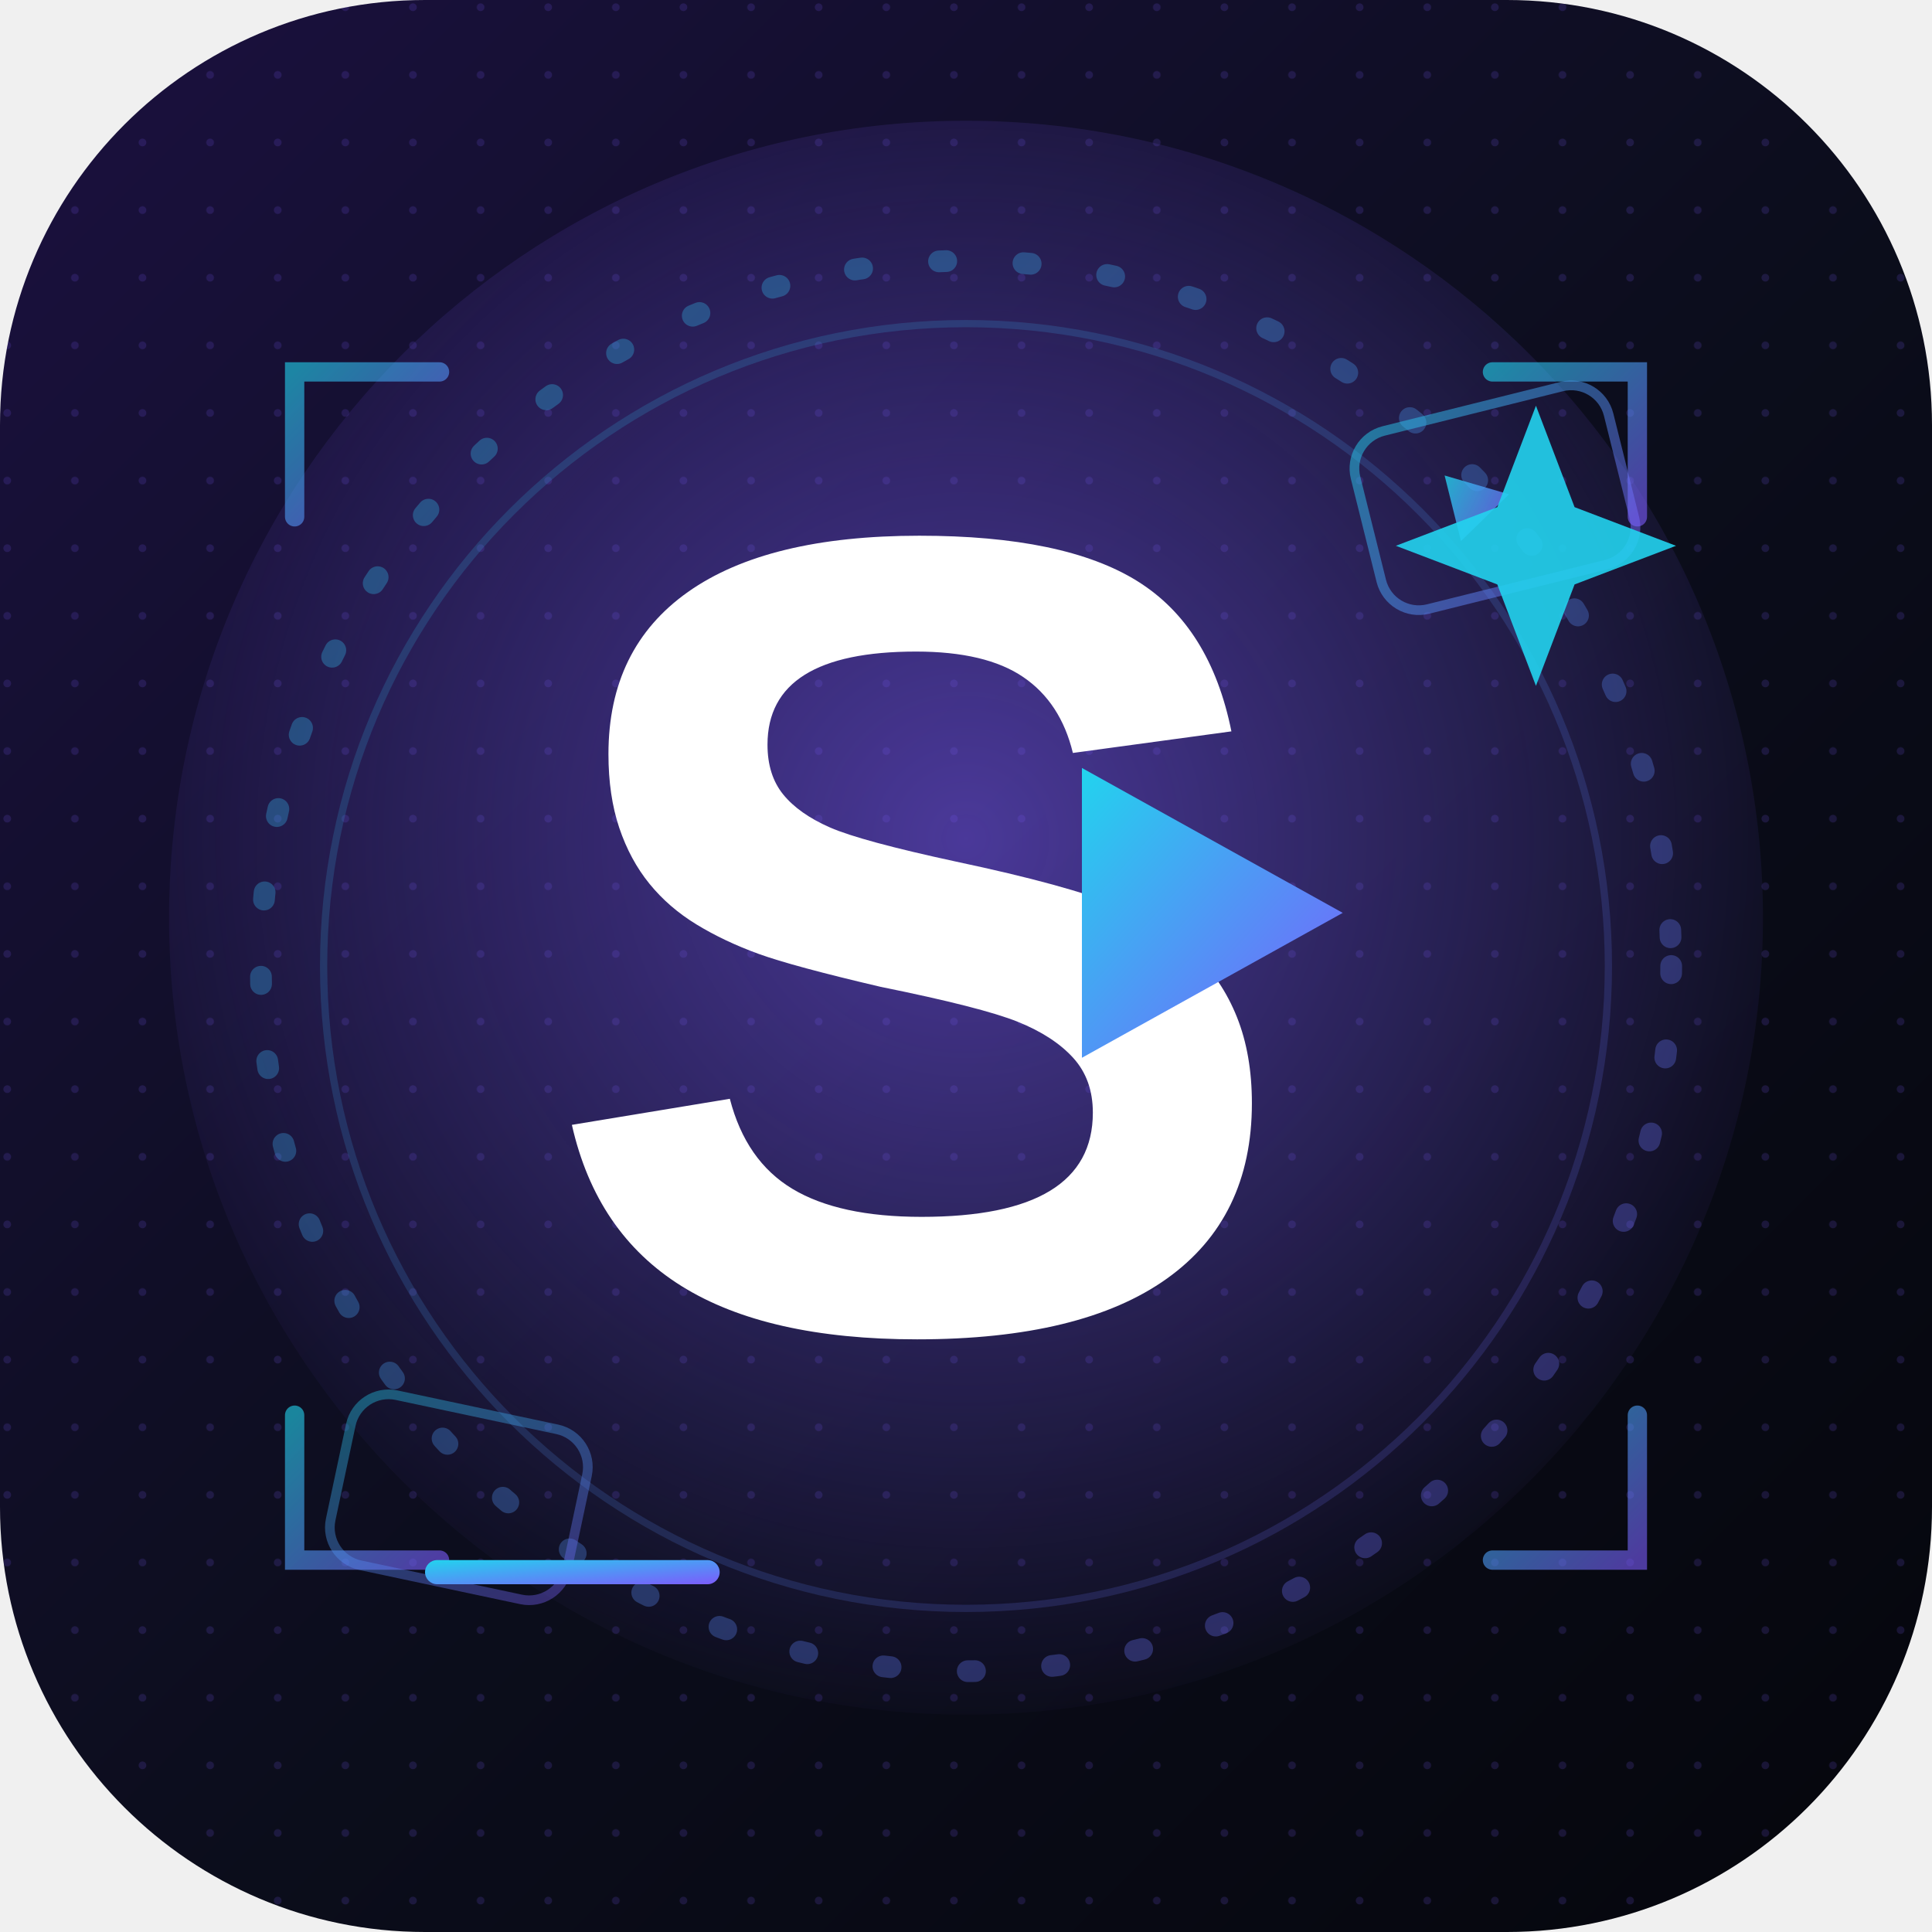
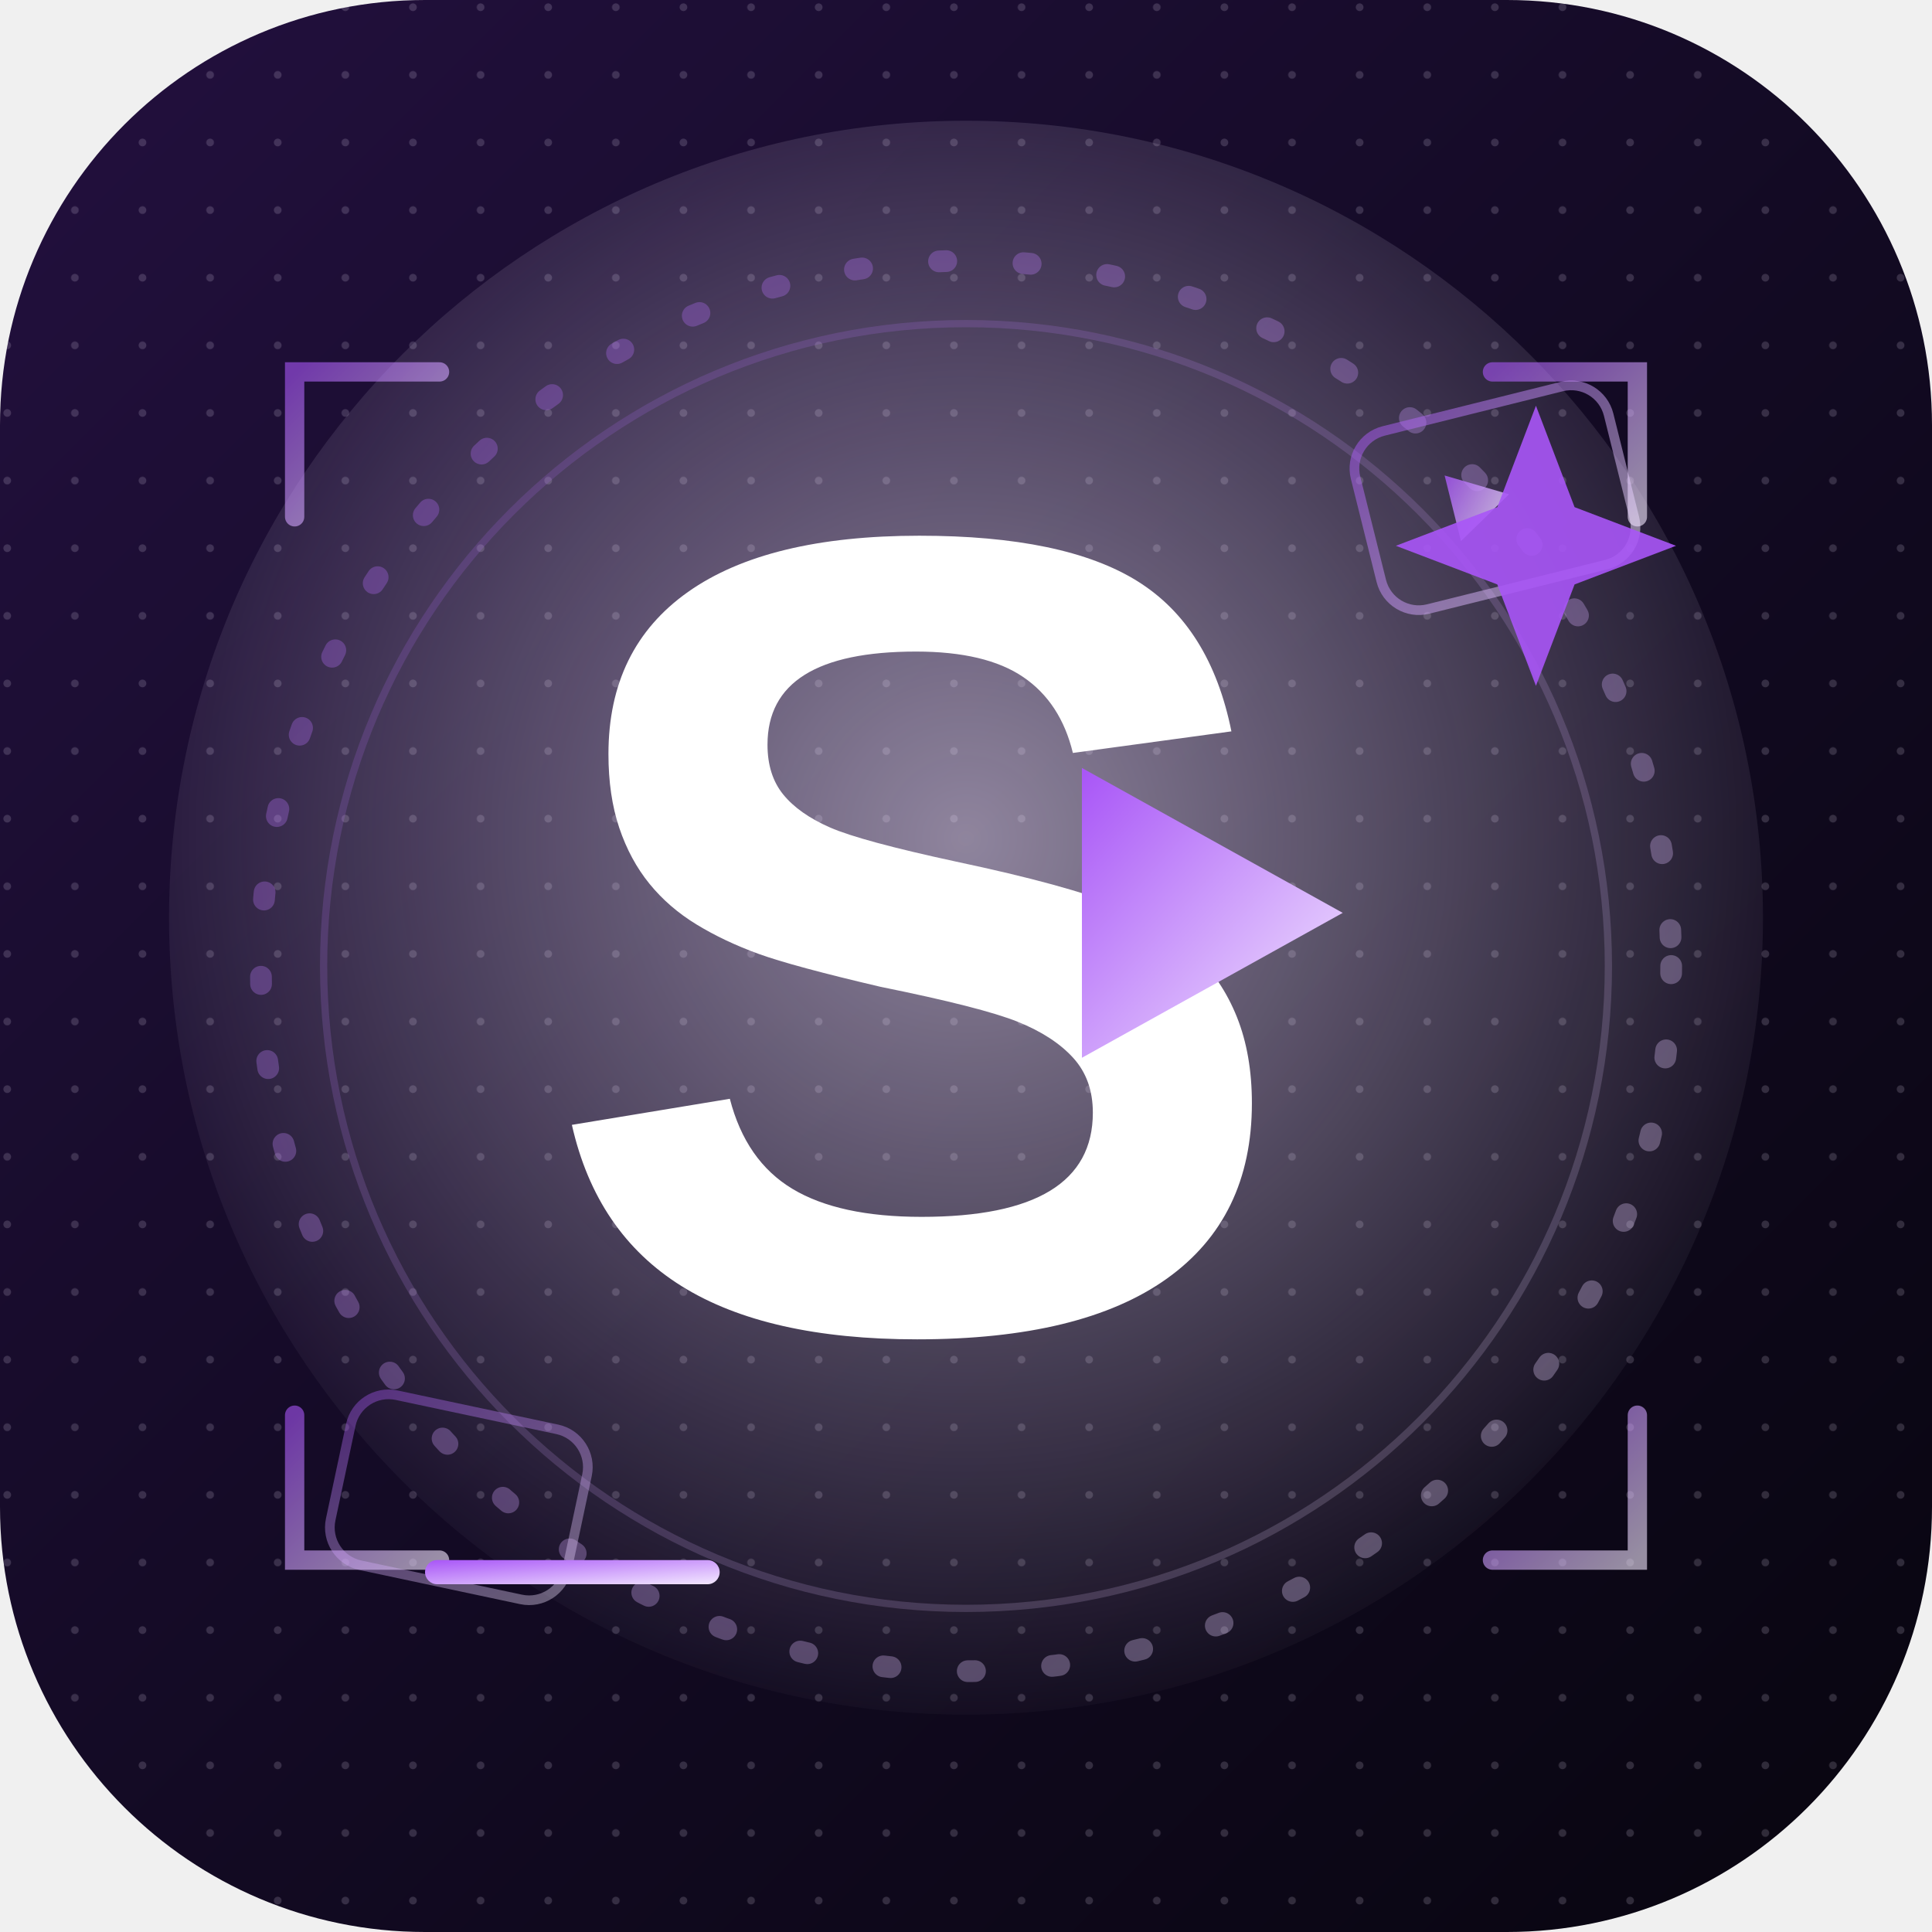
<svg xmlns="http://www.w3.org/2000/svg" width="800" height="800" viewBox="0 0 800 800">
  <defs>
    <linearGradient id="bg" x1="0" y1="0" x2="1" y2="1">
-       <stop offset="0%" stop-color="#1B1140" />
-       <stop offset="55%" stop-color="#0B0D1B" />
-       <stop offset="100%" stop-color="#05060C" />
+       <stop offset="0%" stop-color="#23103F" />
+       <stop offset="55%" stop-color="#120A22" />
+       <stop offset="100%" stop-color="#08050F" />
    </linearGradient>
    <linearGradient id="accent" x1="0" y1="0" x2="1" y2="1">
-       <stop offset="0%" stop-color="#22D3EE" />
-       <stop offset="100%" stop-color="#7C5CFC" />
+       <stop offset="0%" stop-color="#A855F7" />
+       <stop offset="100%" stop-color="#F3E8FF" />
    </linearGradient>
    <radialGradient id="glow" cx="50%" cy="45%" r="58%">
-       <stop offset="0%" stop-color="#7C5CFC" stop-opacity="0.55" />
-       <stop offset="100%" stop-color="#7C5CFC" stop-opacity="0" />
+       <stop offset="0%" stop-color="#F3E8FF" stop-opacity="0.55" />
+       <stop offset="100%" stop-color="#F3E8FF" stop-opacity="0" />
    </radialGradient>
    <pattern id="dots" width="28" height="28" patternUnits="userSpaceOnUse">
-       <circle cx="3" cy="3" r="1.6" fill="#7C5CFC" opacity="0.3" />
+       <circle cx="3" cy="3" r="1.6" fill="#F3E8FF" opacity="0.3" />
    </pattern>
  </defs>
  <rect width="800" height="800" rx="176" fill="url(#bg)" />
  <rect width="800" height="800" rx="176" fill="url(#dots)" opacity="0.55" />
  <circle cx="400" cy="380" r="330" fill="url(#glow)" />
  <g stroke="url(#accent)" stroke-width="8" stroke-linecap="round" opacity="0.6" fill="none">
    <path d="M 122 214 L 122 154 L 182 154" />
    <path d="M 618 154 L 678 154 L 678 214" />
    <path d="M 122 586 L 122 646 L 182 646" />
    <path d="M 618 646 L 678 646 L 678 586" />
  </g>
  <circle cx="400" cy="400" r="266" fill="none" stroke="url(#accent)" stroke-width="3" opacity="0.18" />
  <circle cx="400" cy="400" r="292" fill="none" stroke="url(#accent)" stroke-width="9" stroke-dasharray="3 32" stroke-linecap="round" opacity="0.32" />
  <g transform="rotate(-14 620 210)">
    <rect x="566" y="168" width="108" height="76" rx="16" fill="none" stroke="url(#accent)" stroke-width="4" opacity="0.5" />
    <path d="M 602 192 L 602 220 L 626 206 Z" fill="url(#accent)" opacity="0.8" />
  </g>
  <g transform="rotate(12 190 620)">
    <rect x="140" y="584" width="100" height="72" rx="16" fill="none" stroke="url(#accent)" stroke-width="4" opacity="0.38" />
    <path d="M 166 620 L 208 620" stroke="url(#accent)" stroke-width="5" stroke-linecap="round" opacity="0.5" />
  </g>
  <text x="380" y="550" text-anchor="middle" font-family="Liberation Sans, Arial, sans-serif" font-size="470" font-weight="bold" fill="#FFFFFF">S</text>
  <path d="M 448 318 L 448 438 L 556 378 Z" fill="url(#accent)" />
-   <path d="M 636 168 L 652 210 L 694 226 L 652 242 L 636 284 L 620 242 L 578 226 L 620 210 Z" fill="#22D3EE" opacity="0.9" />
+   <path d="M 636 168 L 652 210 L 694 226 L 652 242 L 636 284 L 620 242 L 578 226 L 620 210 Z" fill="#A855F7" opacity="0.9" />
  <rect x="176" y="646" width="122" height="10" rx="5" fill="url(#accent)" />
</svg>
